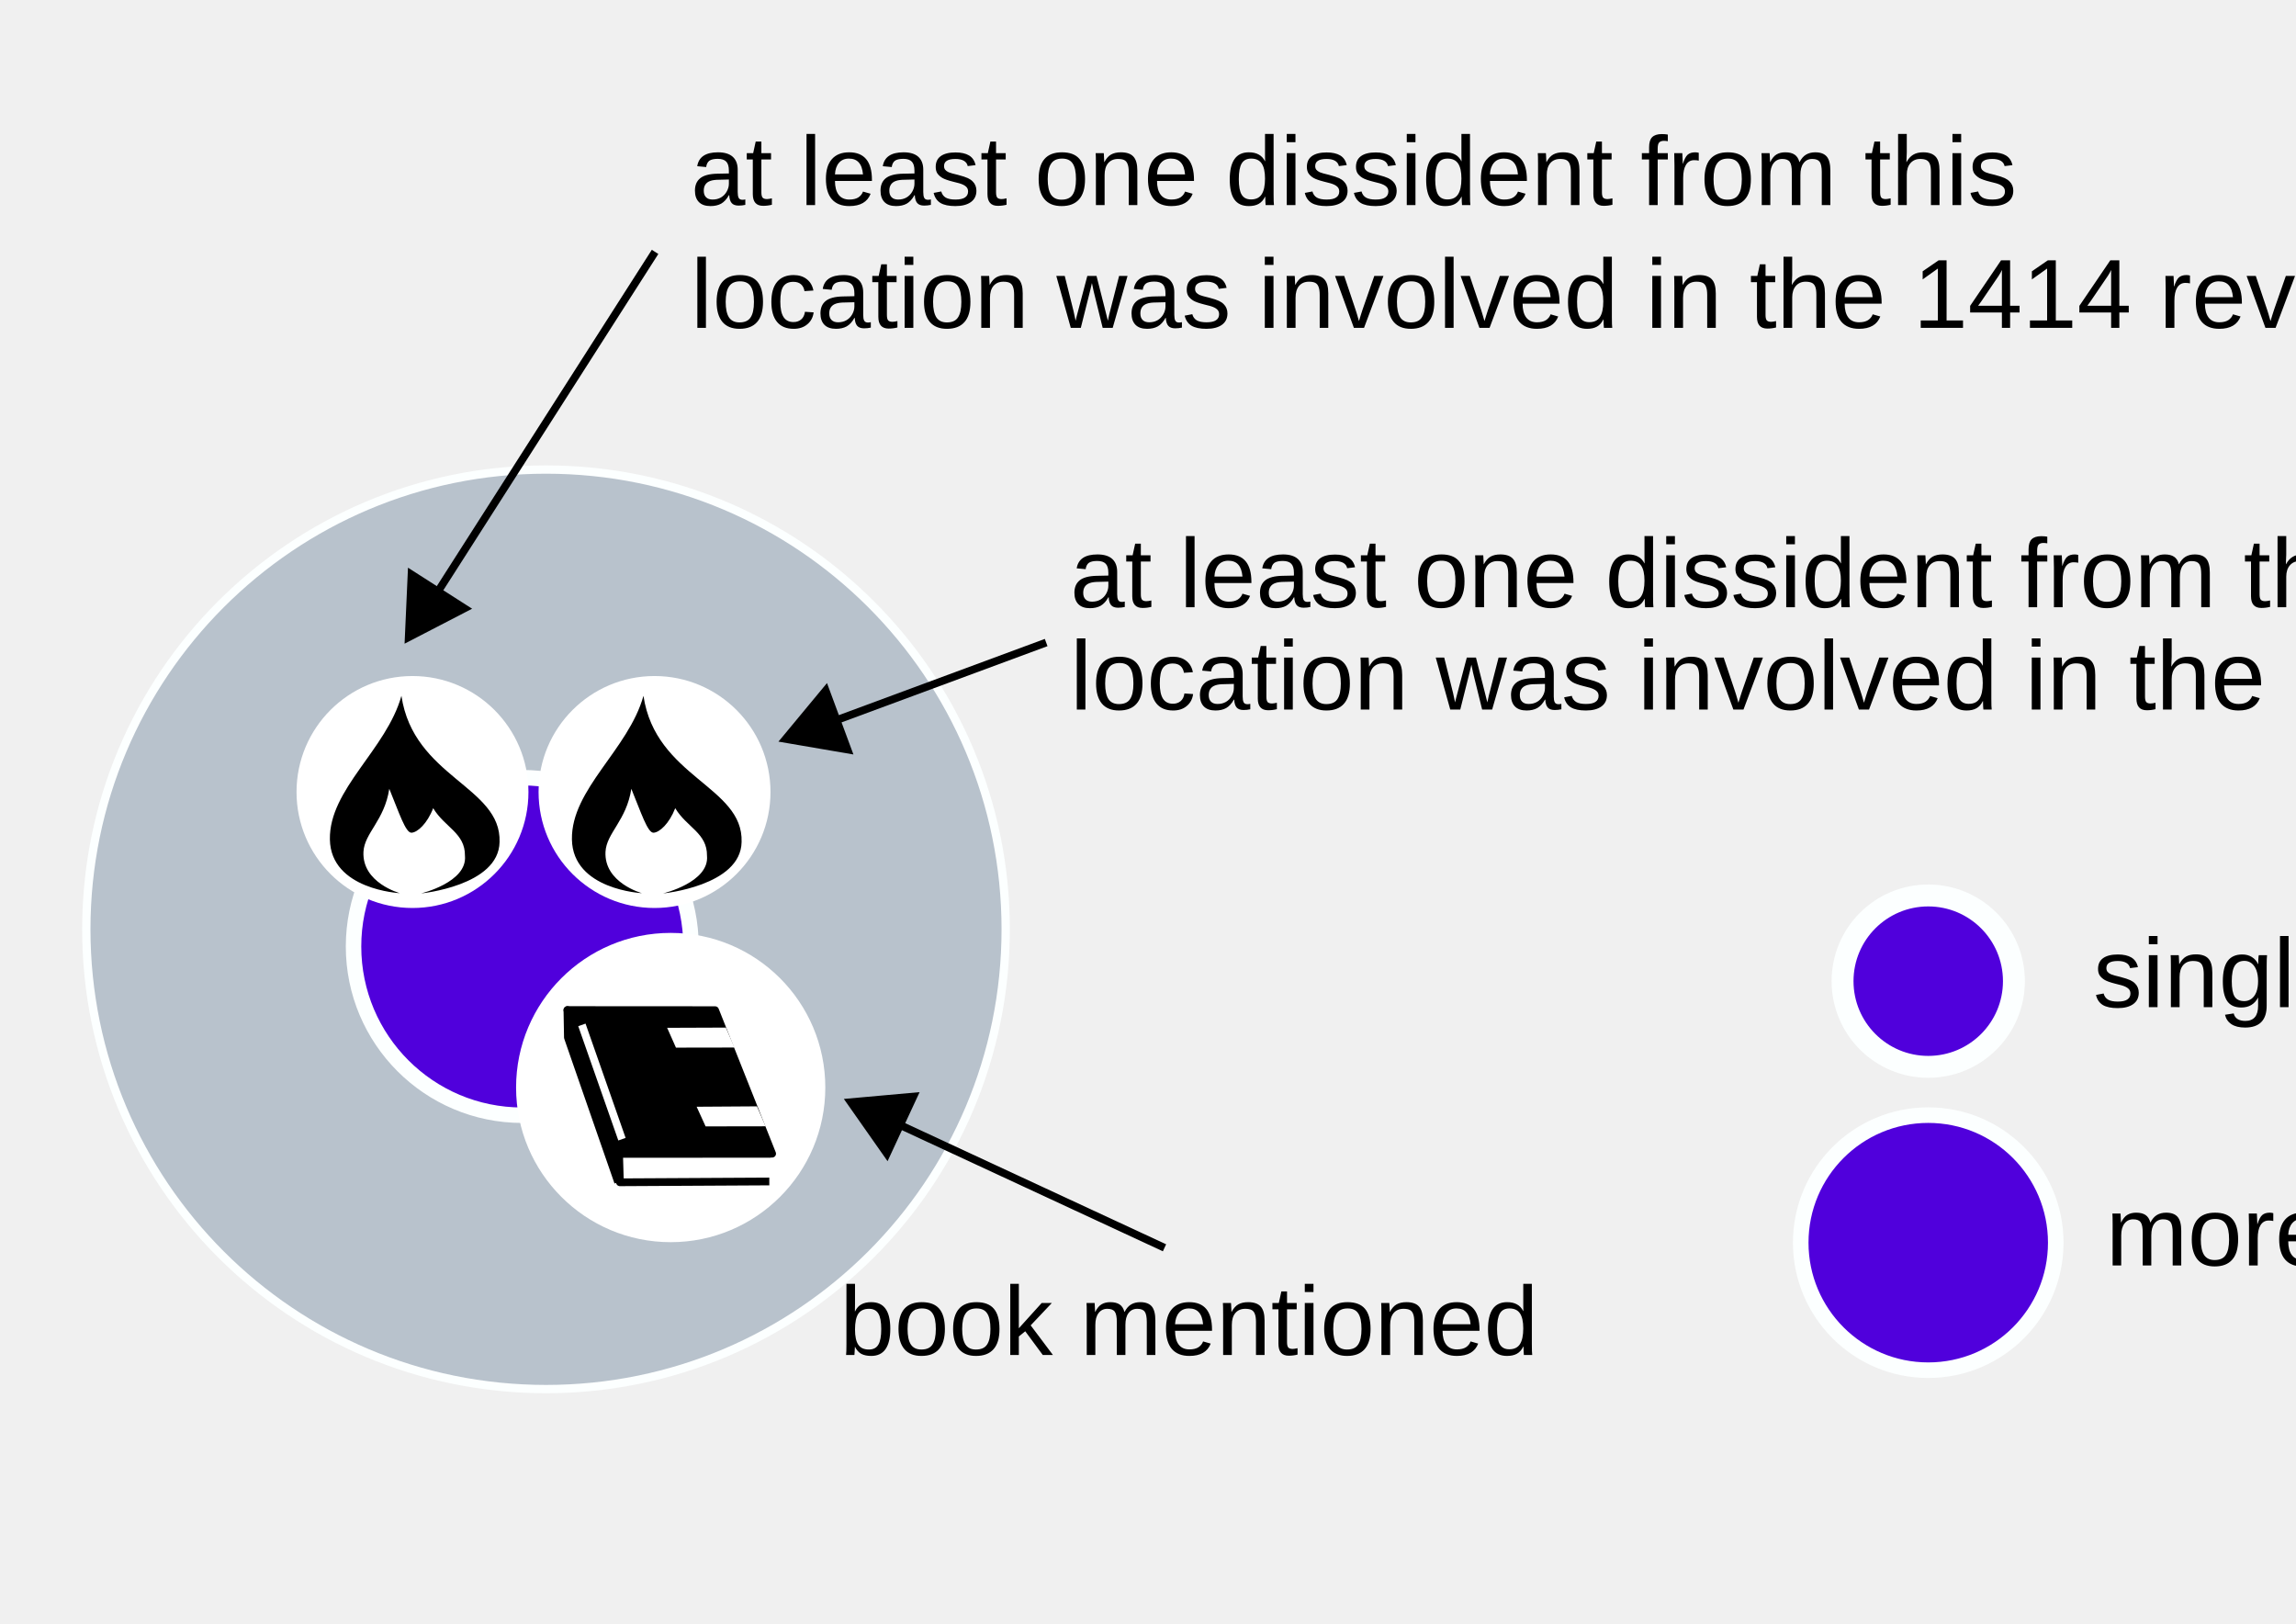
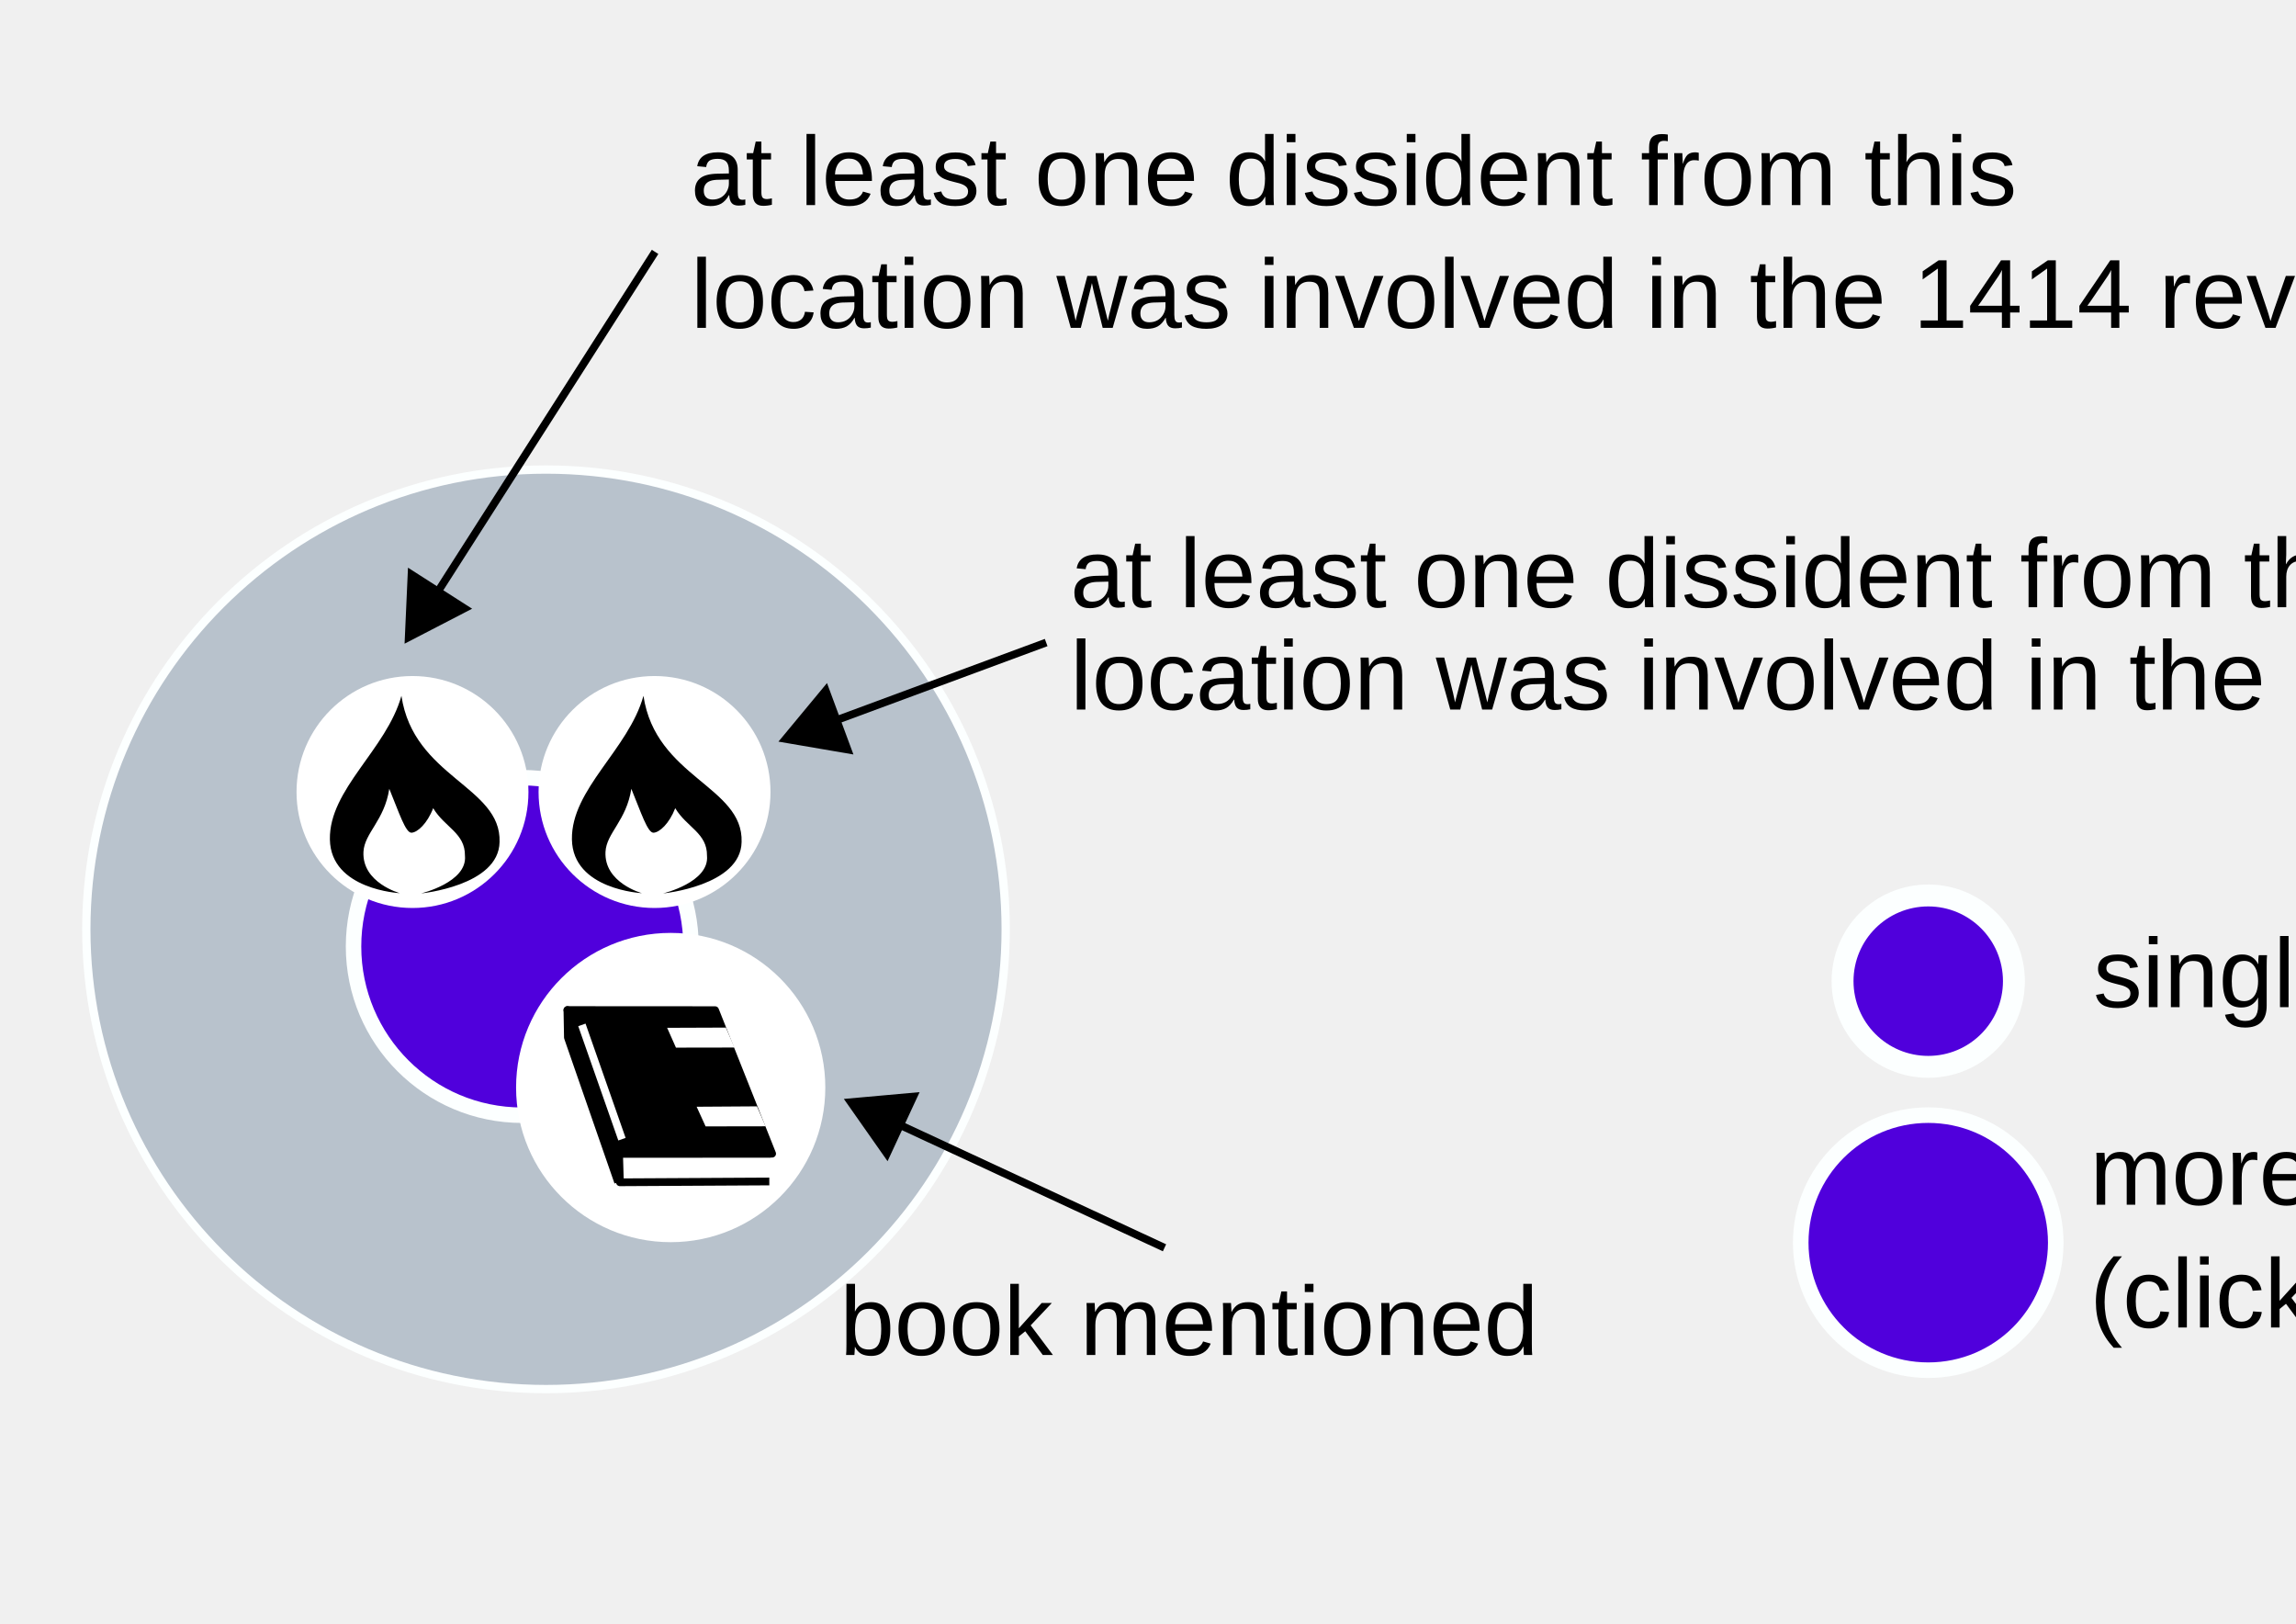
<svg xmlns="http://www.w3.org/2000/svg" width="297mm" height="210mm" viewBox="0 0 297 210" version="1.1" id="svg8">
  <defs id="defs2">
    <marker style="overflow:visible" id="marker1554" refX="0.0" refY="0.0" orient="auto">
      <path transform="scale(-0.8)" style="fill-rule:evenodd;stroke:#000000;stroke-width:1pt;stroke-opacity:1;fill:#000000;fill-opacity:1" d="M 5.77,0.0 L -2.88,5.0 L -2.88,-5.0 L 5.77,0.0 z " id="path1552" />
    </marker>
    <marker style="overflow:visible" id="marker1544" refX="0.0" refY="0.0" orient="auto">
      <path transform="scale(-0.8)" style="fill-rule:evenodd;stroke:#000000;stroke-width:1pt;stroke-opacity:1;fill:#000000;fill-opacity:1" d="M 5.77,0.0 L -2.88,5.0 L -2.88,-5.0 L 5.77,0.0 z " id="path1542" />
    </marker>
    <marker orient="auto" refY="0.0" refX="0.0" id="TriangleInL" style="overflow:visible">
      <path id="path983" d="M 5.77,0.0 L -2.88,5.0 L -2.88,-5.0 L 5.77,0.0 z " style="fill-rule:evenodd;stroke:#000000;stroke-width:1pt;stroke-opacity:1;fill:#000000;fill-opacity:1" transform="scale(-0.8)" />
    </marker>
    <marker style="overflow:visible" id="marker1448" refX="0.0" refY="0.0" orient="auto">
      <path transform="scale(1.1) translate(1,0)" d="M 8.719,4.034 L -2.207,0.016 L 8.719,-4.002 C 6.973,-1.63 6.983,1.616 8.719,4.034 z " style="fill-rule:evenodd;stroke-width:0.625;stroke-linejoin:round;stroke:#000000;stroke-opacity:1;fill:#000000;fill-opacity:1" id="path1446" />
    </marker>
    <marker style="overflow:visible" id="marker1438" refX="0.0" refY="0.0" orient="auto">
      <path transform="scale(1.1) translate(1,0)" d="M 8.719,4.034 L -2.207,0.016 L 8.719,-4.002 C 6.973,-1.63 6.983,1.616 8.719,4.034 z " style="fill-rule:evenodd;stroke-width:0.625;stroke-linejoin:round;stroke:#000000;stroke-opacity:1;fill:#000000;fill-opacity:1" id="path1436" />
    </marker>
    <marker style="overflow:visible" id="marker1156" refX="0.0" refY="0.0" orient="auto">
      <path transform="scale(0.8) translate(12.5,0)" style="fill-rule:evenodd;stroke:#000000;stroke-width:1pt;stroke-opacity:1;fill:#000000;fill-opacity:1" d="M 0.0,0.0 L 5.0,-5.0 L -12.5,0.0 L 5.0,5.0 L 0.0,0.0 z " id="path1154" />
    </marker>
    <marker style="overflow:visible" id="marker1134" refX="0.0" refY="0.0" orient="auto">
      <path transform="scale(0.8) translate(12.5,0)" style="fill-rule:evenodd;stroke:#000000;stroke-width:1pt;stroke-opacity:1;fill:#000000;fill-opacity:1" d="M 0.0,0.0 L 5.0,-5.0 L -12.5,0.0 L 5.0,5.0 L 0.0,0.0 z " id="path1132" />
    </marker>
  </defs>
  <g id="layer2" style="display:inline" transform="translate(0,-87)">
    <rect id="rect81" width="364.437" height="190.924" x="16.437" y="86.463" style="fill:none;stroke-width:0.184;fill-opacity:1" />
    <ellipse style="opacity:1;fill:#b8c2cc;fill-opacity:1;stroke:#fcffff;stroke-width:1.073;stroke-miterlimit:4;stroke-dasharray:none;stroke-dashoffset:13.984;stroke-opacity:1" id="path908" cx="70.629" cy="207.192" rx="59.463" ry="59.463" />
  </g>
  <g id="layer1" style="display:inline" transform="translate(0,-87)">
    <circle style="fill:#5000dc;fill-opacity:1;stroke:#fcffff;stroke-width:2;stroke-miterlimit:4;stroke-dasharray:none;stroke-opacity:1" id="path3795" cx="67.558" cy="209.41" r="21.826" />
    <g id="g4611" transform="translate(2.645833,102.4316)" style="stroke-width:1;stroke-miterlimit:4;stroke-dasharray:none">
      <circle r="20" style="fill:#ffffff;stroke-width:1;stroke-miterlimit:4;stroke-dasharray:none" cy="125.224" cx="84.112" id="path47-5" />
      <g transform="matrix(1.208013,0,0,1.208013,-76.73043,-15.44024)" id="g3793" style="stroke-width:0.828;stroke-miterlimit:4;stroke-dasharray:none">
        <g id="g21" transform="translate(119.7224,-166.8502)" style="fill:#000000;fill-opacity:1;stroke:#000000;stroke-width:0.828;stroke-linecap:butt;stroke-linejoin:round;stroke-miterlimit:4;stroke-dasharray:none;stroke-opacity:1">
          <path id="path870-2" d="m 24.114,290.376 -16.217,0.006 0.09,3.055 15.996,-0.087" style="fill:none;stroke:#000000;stroke-width:0.828;stroke-miterlimit:4;stroke-dasharray:none" />
          <path id="path11" d="m 7.798,293.43 -5.381,-15.492 -0.053,-2.941 5.345,15.378 0.09,3.055" style="fill:#000000;stroke:#000000;stroke-width:0.828;stroke-miterlimit:4;stroke-dasharray:none" />
          <path id="path13" d="m 2.364,274.998 15.812,0.01 6.11,15.365 H 7.709 Z" style="fill:#000000;stroke:#000000;stroke-width:0.828;stroke-miterlimit:4;stroke-dasharray:none" />
          <path id="path15" d="m 19.333,276.875 -6.289,0.024 0.943,2.121 6.266,-0.011 z" style="fill:#ffffff;stroke:none;stroke-width:0.828;stroke-miterlimit:4;stroke-dasharray:none" />
          <path id="path17" d="m 22.663,285.307 -6.461,0.042 0.96,2.104 6.421,-0.011 z" style="fill:#ffffff;stroke:none;stroke-width:0.828;stroke-miterlimit:4;stroke-dasharray:none" />
          <path id="path19" d="m 3.915,276.585 4.291,12.238" style="fill:none;stroke:#ffffff;stroke-width:0.828;stroke-miterlimit:4;stroke-dasharray:none" />
        </g>
      </g>
    </g>
    <g id="g4622" transform="translate(17.00893,96.7619)" style="">
      <circle r="15" style="fill:#ffffff;stroke-width:0.266" cy="92.672" cx="36.349" id="path47-5-6" />
      <g transform="translate(23.85747,-190.7732)" id="g42" style="">
        <path style="fill:#000000;fill-opacity:1;stroke:#000000;stroke-width:0;stroke-linecap:round;stroke-linejoin:miter;stroke-miterlimit:4;stroke-dasharray:none;stroke-opacity:1" d="m 10.86,296.528 c 0,0 -8.945,-0.433 -9.054,-6.949 -0.109,-6.507 7.318,-11.626 9.254,-18.575 1.569,10.557 12.933,11.692 12.695,18.909 -0.101,5.68 -10.156,6.648 -10.156,6.648 0,0 6.014,-1.437 5.679,-4.878 0.033,-2.94 -2.639,-3.675 -4.109,-6.147 -0.778,2.01 -2.038,3.14 -2.806,3.174 -0.768,0.033 -1.61,-2.608 -2.873,-5.679 -0.628,4.112 -3.219,5.715 -3.341,8.152 -0.2,4.009 4.711,5.345 4.711,5.345 z" id="path40" />
      </g>
    </g>
    <g transform="translate(48.31801,96.7619)" id="g4622-2" style="">
      <circle r="15" style="fill:#ffffff;stroke-width:1;stroke-miterlimit:4;stroke-dasharray:none" cy="92.672" cx="36.349" id="path47-5-6-9" />
      <g transform="translate(23.85747,-190.7732)" id="g42-1" style="">
        <path style="fill:#000000;fill-opacity:1;stroke:#000000;stroke-width:0;stroke-linecap:round;stroke-linejoin:miter;stroke-miterlimit:4;stroke-dasharray:none;stroke-opacity:1" d="m 10.86,296.528 c 0,0 -8.945,-0.433 -9.054,-6.949 -0.109,-6.507 7.318,-11.626 9.254,-18.575 1.569,10.557 12.933,11.692 12.695,18.909 -0.101,5.68 -10.156,6.648 -10.156,6.648 0,0 6.014,-1.437 5.679,-4.878 0.033,-2.94 -2.639,-3.675 -4.109,-6.147 -0.778,2.01 -2.038,3.14 -2.806,3.174 -0.768,0.033 -1.61,-2.608 -2.873,-5.679 -0.628,4.112 -3.219,5.715 -3.341,8.152 -0.2,4.009 4.711,5.345 4.711,5.345 z" id="path40-2" />
      </g>
    </g>
    <ellipse style="fill:#5000dc;fill-opacity:1;stroke:#fcffff;stroke-width:2.012;stroke-miterlimit:4;stroke-dasharray:none;stroke-opacity:1" id="path3795-2" cx="249.428" cy="247.719" rx="16.494" ry="16.494" />
    <text xml:space="preserve" style="font-style:normal;font-variant:normal;font-weight:normal;font-stretch:normal;font-size:12.7px;line-height:1.25;font-family:arial;-inkscape-font-specification:'arial, Normal';font-variant-ligatures:normal;font-variant-caps:normal;font-variant-numeric:normal;font-feature-settings:normal;text-align:start;letter-spacing:0px;word-spacing:0px;writing-mode:lr-tb;text-anchor:start;opacity:1;fill:#000000;fill-opacity:1;stroke:none;stroke-width:0.265" x="89.347" y="113.53" id="text4788">
      <tspan x="89.347" y="113.53" style="font-style:normal;font-variant:normal;font-weight:normal;font-stretch:normal;font-size:12.7px;font-family:arial;-inkscape-font-specification:'arial, Normal';font-variant-ligatures:normal;font-variant-caps:normal;font-variant-numeric:normal;font-feature-settings:normal;text-align:start;writing-mode:lr-tb;text-anchor:start;stroke-width:0.265" id="tspan4790">at least one dissident from this</tspan>
      <tspan x="89.347" y="129.405" style="font-style:normal;font-variant:normal;font-weight:normal;font-stretch:normal;font-size:12.7px;font-family:arial;-inkscape-font-specification:'arial, Normal';font-variant-ligatures:normal;font-variant-caps:normal;font-variant-numeric:normal;font-feature-settings:normal;text-align:start;writing-mode:lr-tb;text-anchor:start;stroke-width:0.265" id="tspan852">location was involved in the 1414 revolt </tspan>
    </text>
    <text xml:space="preserve" style="font-style:normal;font-variant:normal;font-weight:normal;font-stretch:normal;font-size:12.7px;line-height:1.25;font-family:arial;-inkscape-font-specification:'arial, Normal';font-variant-ligatures:normal;font-variant-caps:normal;font-variant-numeric:normal;font-feature-settings:normal;text-align:start;letter-spacing:0px;word-spacing:0px;writing-mode:lr;text-anchor:start;fill:#000000;fill-opacity:1;stroke:none;stroke-width:0.265;" x="138.434" y="165.538" id="text4788-6">
      <tspan x="138.434" y="165.538" style="font-style:normal;font-variant:normal;font-weight:normal;font-stretch:normal;font-size:12.7px;font-family:arial;-inkscape-font-specification:'arial, Normal';font-variant-ligatures:normal;font-variant-caps:normal;font-variant-numeric:normal;font-feature-settings:normal;text-align:start;writing-mode:lr;text-anchor:start;stroke-width:0.265;" id="tspan4790-0">at least one dissident from this</tspan>
      <tspan x="138.434" y="178.767" style="font-style:normal;font-variant:normal;font-weight:normal;font-stretch:normal;font-size:12.7px;font-family:arial;-inkscape-font-specification:'arial, Normal';font-variant-ligatures:normal;font-variant-caps:normal;font-variant-numeric:normal;font-feature-settings:normal;text-align:start;writing-mode:lr;text-anchor:start;stroke-width:0.265;" id="tspan856">location was involved in the 1431 revolt </tspan>
    </text>
    <text xml:space="preserve" style="font-style:normal;font-variant:normal;font-weight:normal;font-stretch:normal;font-size:12.7px;line-height:1.25;font-family:arial;-inkscape-font-specification:'arial, Normal';font-variant-ligatures:normal;font-variant-caps:normal;font-variant-numeric:normal;font-feature-settings:normal;text-align:start;letter-spacing:0px;word-spacing:0px;writing-mode:lr-tb;text-anchor:start;fill:#000000;fill-opacity:1;stroke:none;stroke-width:0.265" x="108.634" y="262.243" id="text4788-6-6">
      <tspan x="108.634" y="262.243" style="font-style:normal;font-variant:normal;font-weight:normal;font-stretch:normal;font-size:12.7px;font-family:arial;-inkscape-font-specification:'arial, Normal';font-variant-ligatures:normal;font-variant-caps:normal;font-variant-numeric:normal;font-feature-settings:normal;text-align:start;writing-mode:lr-tb;text-anchor:start;stroke-width:0.265" id="tspan4790-0-2">book mentioned</tspan>
    </text>
    <path style="fill:none;stroke:#000000;stroke-width:1;stroke-linecap:butt;stroke-linejoin:miter;stroke-miterlimit:4;stroke-dasharray:none;stroke-dashoffset:3.7;stroke-opacity:1;marker-start:url(#marker1544)" d="m 55.395,165.464 29.343,-45.887" id="path4845" />
    <path style="fill:none;stroke:#000000;stroke-width:1;stroke-linecap:butt;stroke-linejoin:miter;stroke-miterlimit:4;stroke-dasharray:none;stroke-dashoffset:3.7;stroke-opacity:1;marker-start:url(#TriangleInL)" d="m 106.026,180.945 29.3,-10.843" id="path4845-8" />
    <path style="fill:none;stroke:#000000;stroke-width:1;stroke-linecap:butt;stroke-linejoin:miter;stroke-miterlimit:4;stroke-dasharray:none;stroke-dashoffset:3.7;stroke-opacity:1;marker-start:url(#marker1554)" d="m 114.31,231.522 36.324,16.86" id="path4845-8-3" />
    <circle style="display:inline;fill:#5000dc;fill-opacity:1;stroke:#fcffff;stroke-width:2.834;stroke-miterlimit:4;stroke-dasharray:none;stroke-opacity:1" id="path3795-1" cx="249.428" cy="213.897" r="11.083" />
-     <text xml:space="preserve" style="font-style:normal;font-variant:normal;font-weight:normal;font-stretch:normal;font-size:12.7px;line-height:1.25;font-family:arial;-inkscape-font-specification:'arial, Normal';font-variant-ligatures:normal;font-variant-caps:normal;font-variant-numeric:normal;font-feature-settings:normal;text-align:start;letter-spacing:0px;word-spacing:0px;writing-mode:lr-tb;text-anchor:start;display:inline;fill:#000000;fill-opacity:1;stroke:none;stroke-width:0.265" x="272.407" y="250.67" id="text4788-6-6-6">
-       <tspan x="272.407" y="250.67" style="font-style:normal;font-variant:normal;font-weight:normal;font-stretch:normal;font-size:12.7px;font-family:arial;-inkscape-font-specification:'arial, Normal';font-variant-ligatures:normal;font-variant-caps:normal;font-variant-numeric:normal;font-feature-settings:normal;text-align:start;writing-mode:lr-tb;text-anchor:start;stroke-width:0.265" id="tspan4790-0-2-6">more localities</tspan>
+     <text xml:space="preserve" style="font-style:normal;font-variant:normal;font-weight:normal;font-stretch:normal;font-size:12.7px;line-height:1.25;font-family:arial;-inkscape-font-specification:'arial, Normal';font-variant-ligatures:normal;font-variant-caps:normal;font-variant-numeric:normal;font-feature-settings:normal;text-align:start;letter-spacing:0px;word-spacing:0px;writing-mode:lr-tb;text-anchor:start;display:inline;fill:#000000;fill-opacity:1;stroke:none;stroke-width:0.265" x="270.335" y="242.813" id="text4788-6-6-6">
+       <tspan x="270.335" y="242.813" style="font-style:normal;font-variant:normal;font-weight:normal;font-stretch:normal;font-size:12.7px;font-family:arial;-inkscape-font-specification:'arial, Normal';font-variant-ligatures:normal;font-variant-caps:normal;font-variant-numeric:normal;font-feature-settings:normal;text-align:start;writing-mode:lr-tb;text-anchor:start;stroke-width:0.265" id="tspan4790-0-2-6">more localitizes</tspan>
+       <tspan x="270.335" y="258.688" style="font-style:normal;font-variant:normal;font-weight:normal;font-stretch:normal;font-size:12.7px;font-family:arial;-inkscape-font-specification:'arial, Normal';font-variant-ligatures:normal;font-variant-caps:normal;font-variant-numeric:normal;font-feature-settings:normal;text-align:start;writing-mode:lr-tb;text-anchor:start;stroke-width:0.265" id="tspan910">(click to zoom in)</tspan>
    </text>
    <text xml:space="preserve" style="font-style:normal;font-variant:normal;font-weight:normal;font-stretch:normal;font-size:12.7px;line-height:1.25;font-family:arial;-inkscape-font-specification:'arial, Normal';font-variant-ligatures:normal;font-variant-caps:normal;font-variant-numeric:normal;font-feature-settings:normal;text-align:start;letter-spacing:0px;word-spacing:0px;writing-mode:lr-tb;text-anchor:start;display:inline;fill:#000000;fill-opacity:1;stroke:none;stroke-width:0.265" x="270.769" y="217.257" id="text4788-6-6-6-2">
      <tspan x="270.769" y="217.257" style="font-style:normal;font-variant:normal;font-weight:normal;font-stretch:normal;font-size:12.7px;font-family:arial;-inkscape-font-specification:'arial, Normal';font-variant-ligatures:normal;font-variant-caps:normal;font-variant-numeric:normal;font-feature-settings:normal;text-align:start;writing-mode:lr-tb;text-anchor:start;stroke-width:0.265" id="tspan4790-0-2-6-1">single locality</tspan>
    </text>
  </g>
</svg>
